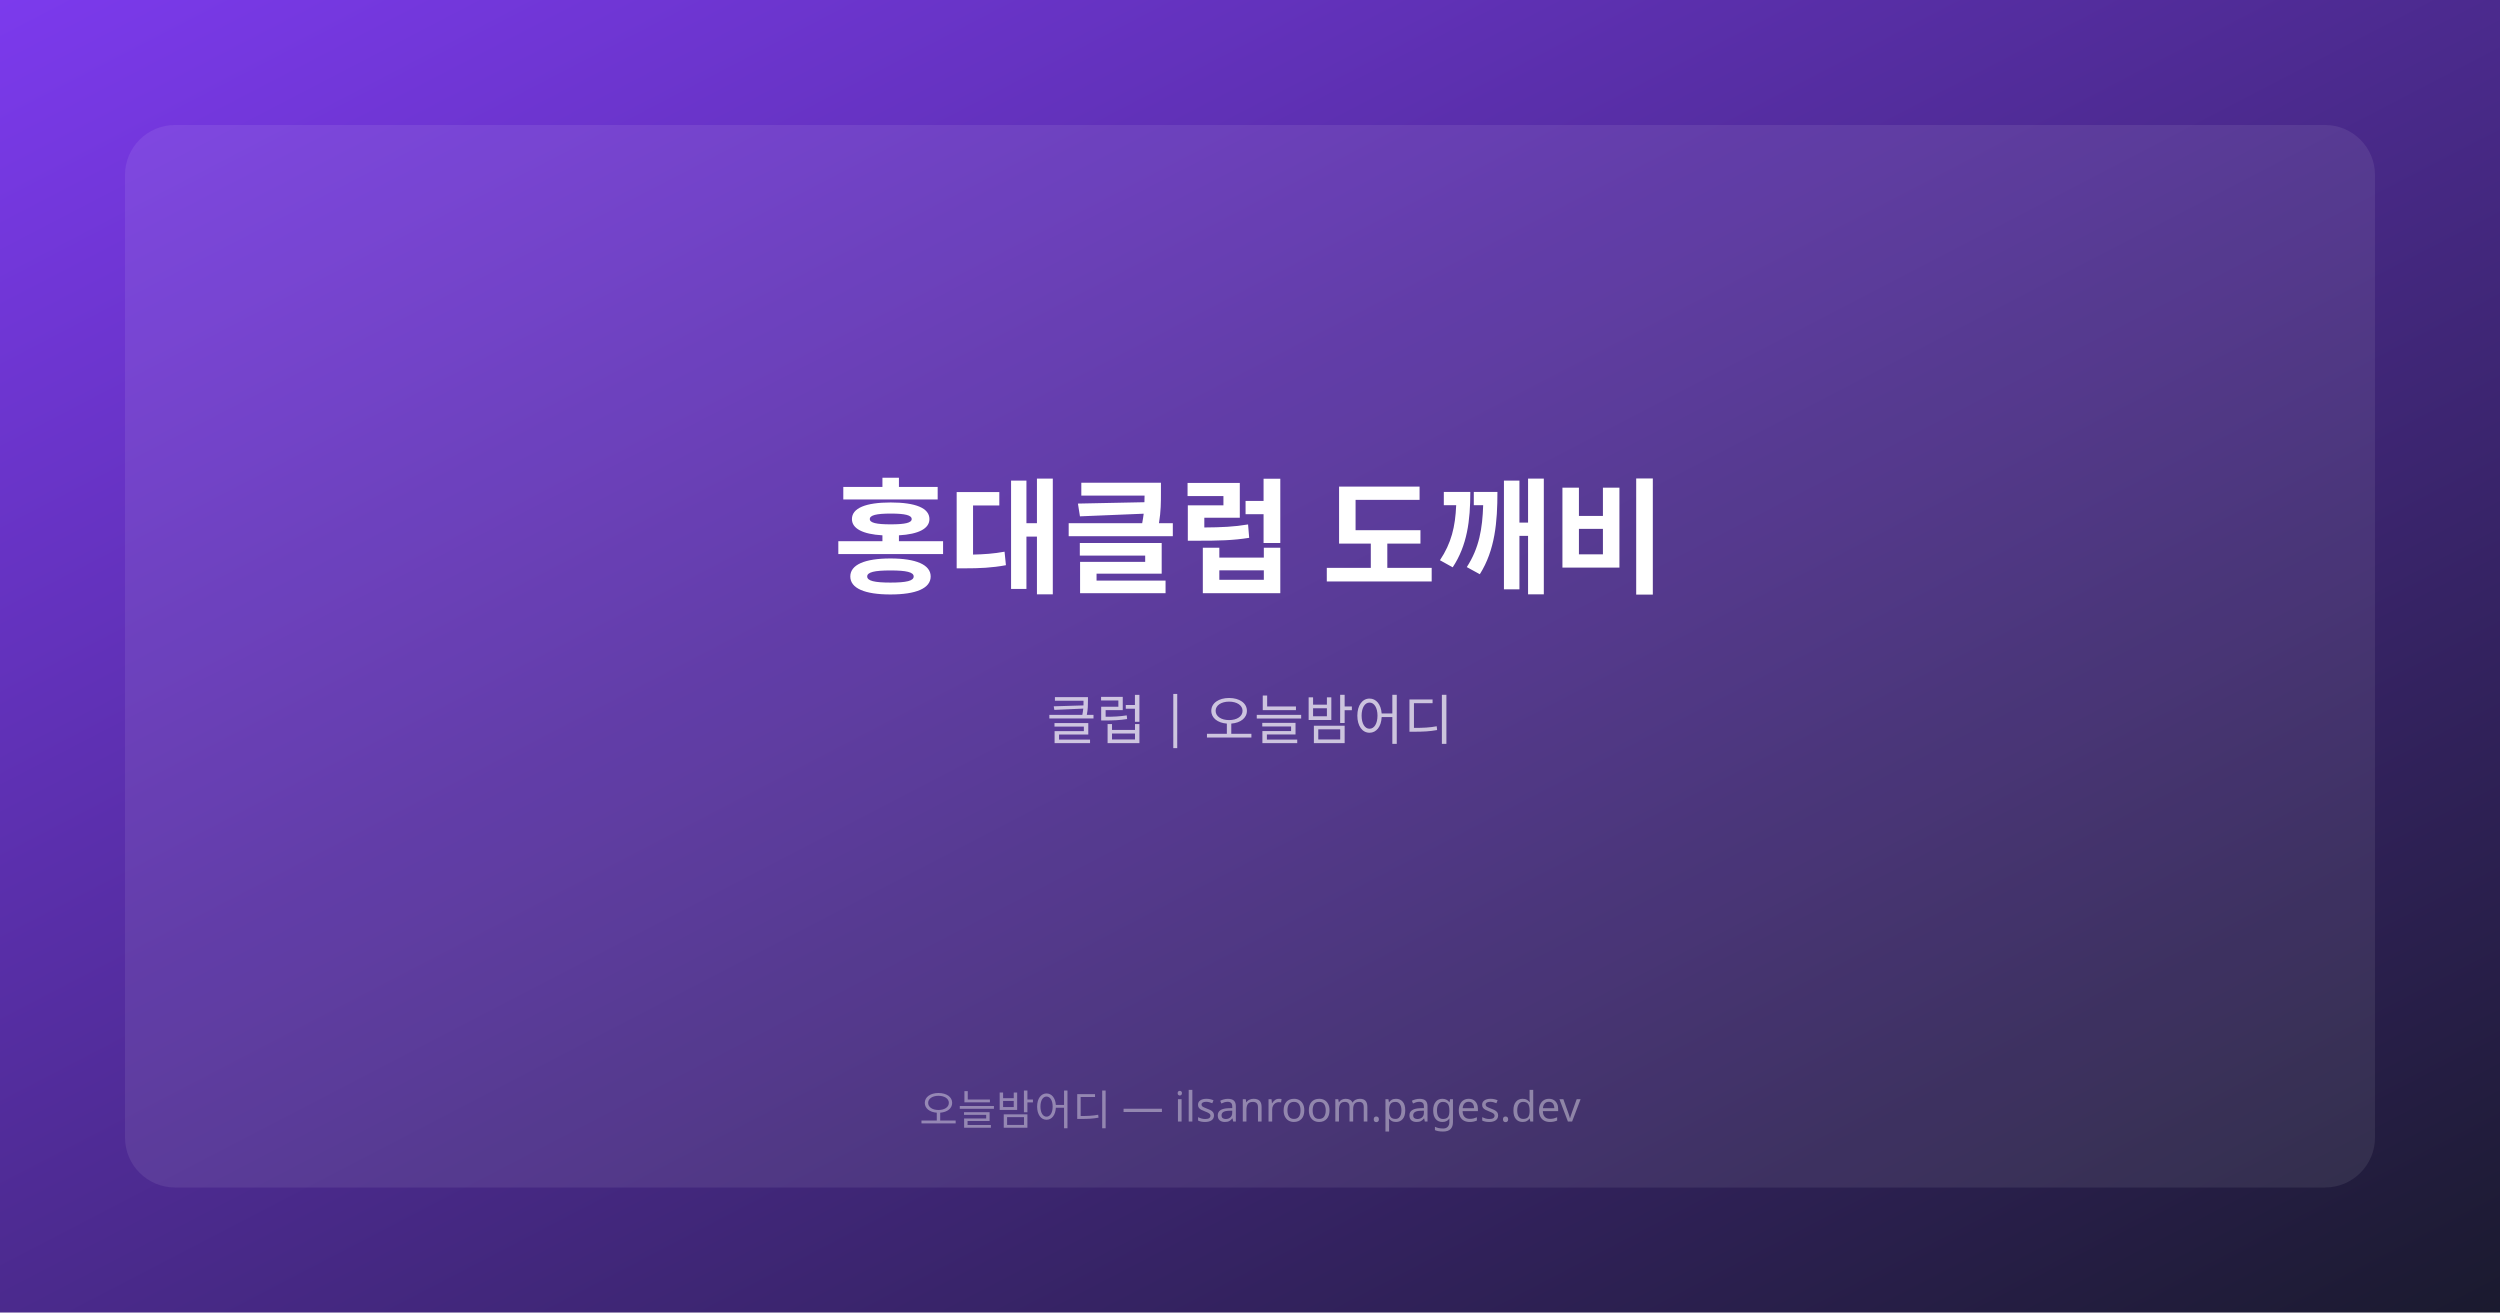
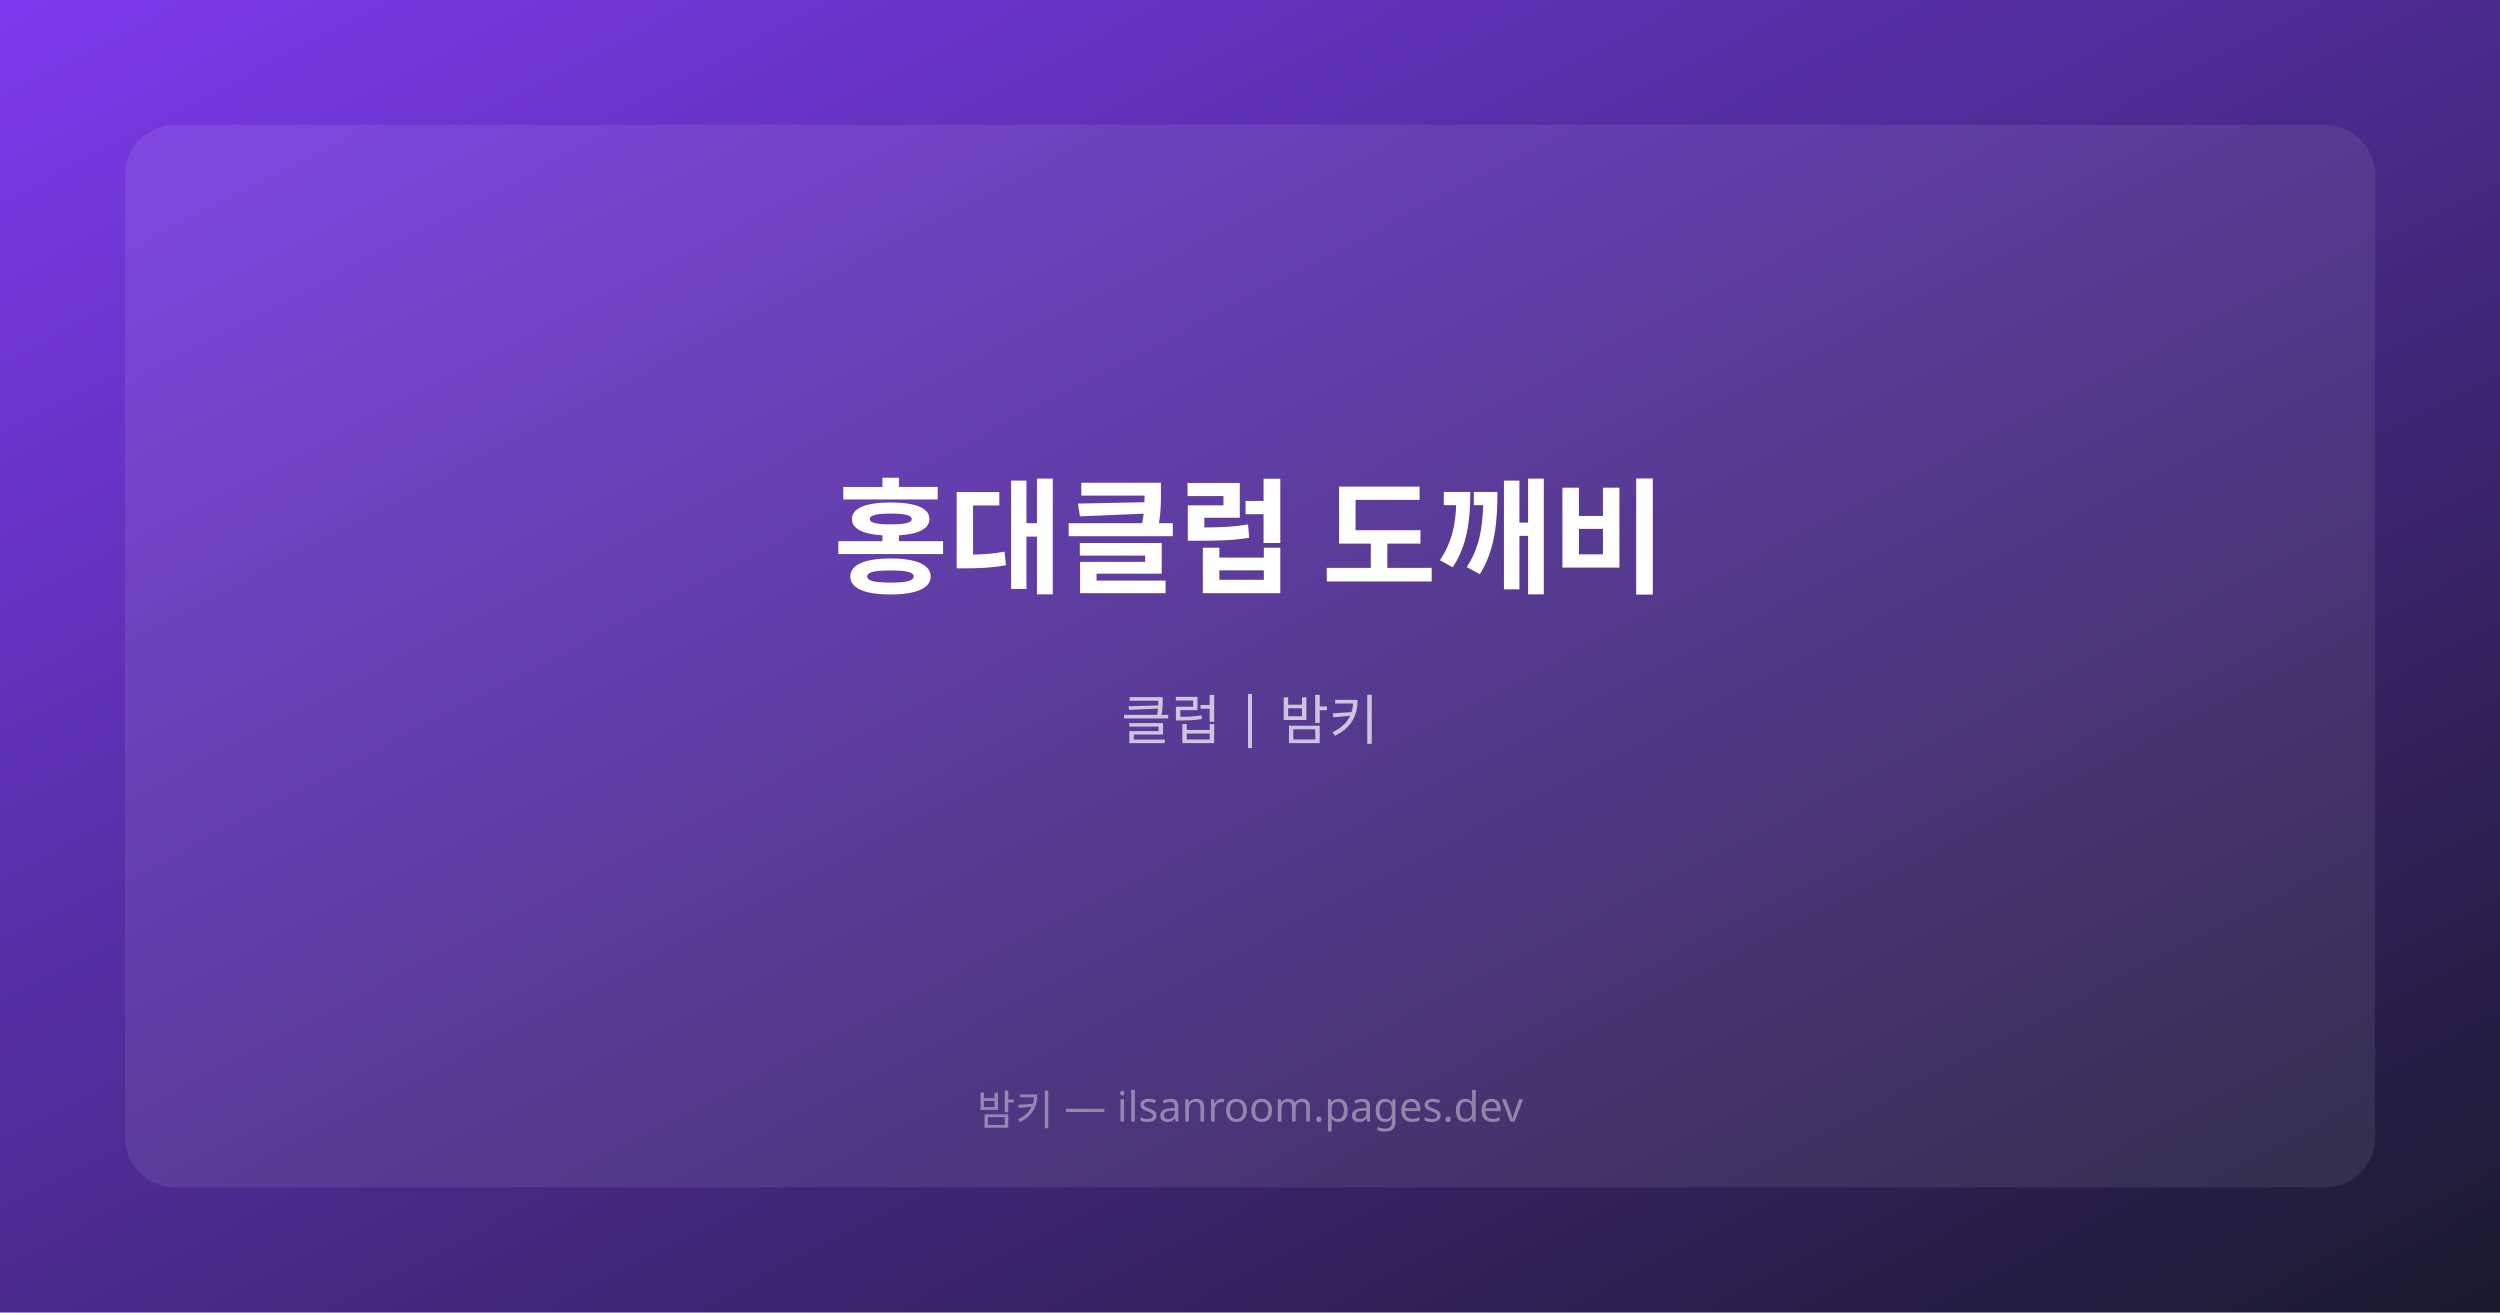
<svg xmlns="http://www.w3.org/2000/svg" width="1200" height="630" viewBox="0 0 1200 630">
  <defs>
    <linearGradient id="bg" x1="0%" y1="0%" x2="100%" y2="100%">
      <stop offset="0%" style="stop-color:#7C3AED;stop-opacity:1" />
      <stop offset="100%" style="stop-color:#1a1a2e;stop-opacity:1" />
    </linearGradient>
  </defs>
  <rect width="1200" height="630" fill="url(#bg)" />
  <rect x="60" y="60" width="1080" height="510" rx="24" fill="rgba(255,255,255,0.08)" />
  <text x="600" y="280" text-anchor="middle" font-family="sans-serif" font-size="60" font-weight="bold" fill="white">홍대클럽 도깨비</text>
-   <text x="600" y="355" text-anchor="middle" font-family="sans-serif" font-size="26" fill="rgba(255,255,255,0.7)">클럽 | 오늘밤어디</text>
-   <text x="600" y="540" text-anchor="middle" font-family="sans-serif" font-size="20" fill="rgba(255,255,255,0.4)">오늘밤어디 — ilsanroom.pages.dev</text>
+   <text x="600" y="355" text-anchor="middle" font-family="sans-serif" font-size="26" fill="rgba(255,255,255,0.7)">클럽 | 밤키</text>
+   <text x="600" y="540" text-anchor="middle" font-family="sans-serif" font-size="20" fill="rgba(255,255,255,0.4)">밤키 — ilsanroom.pages.dev</text>
</svg>
